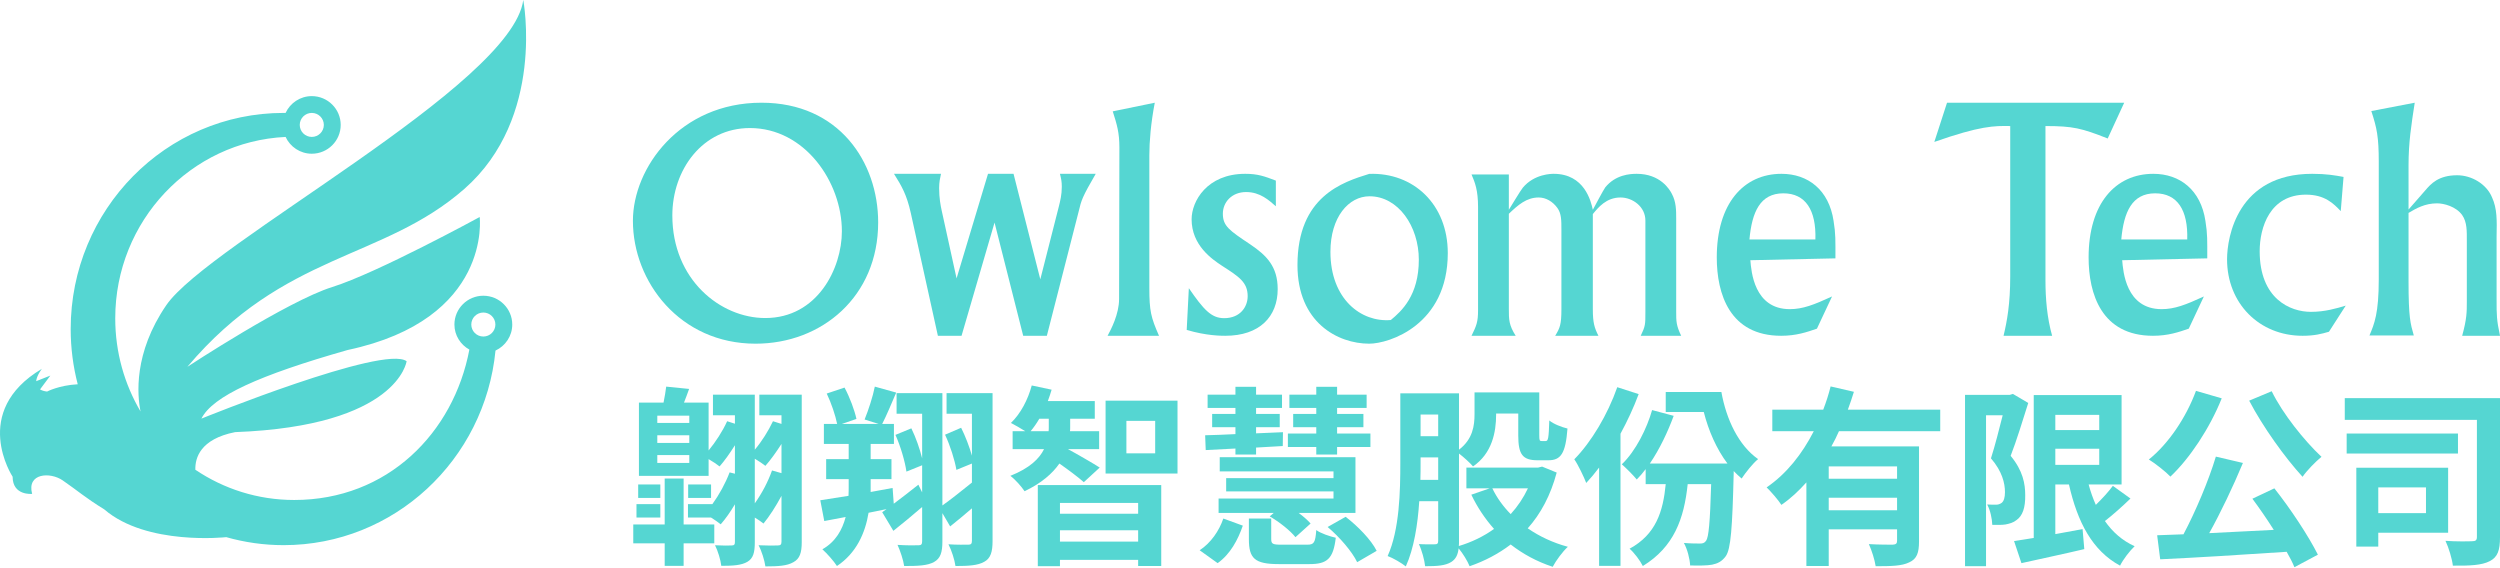
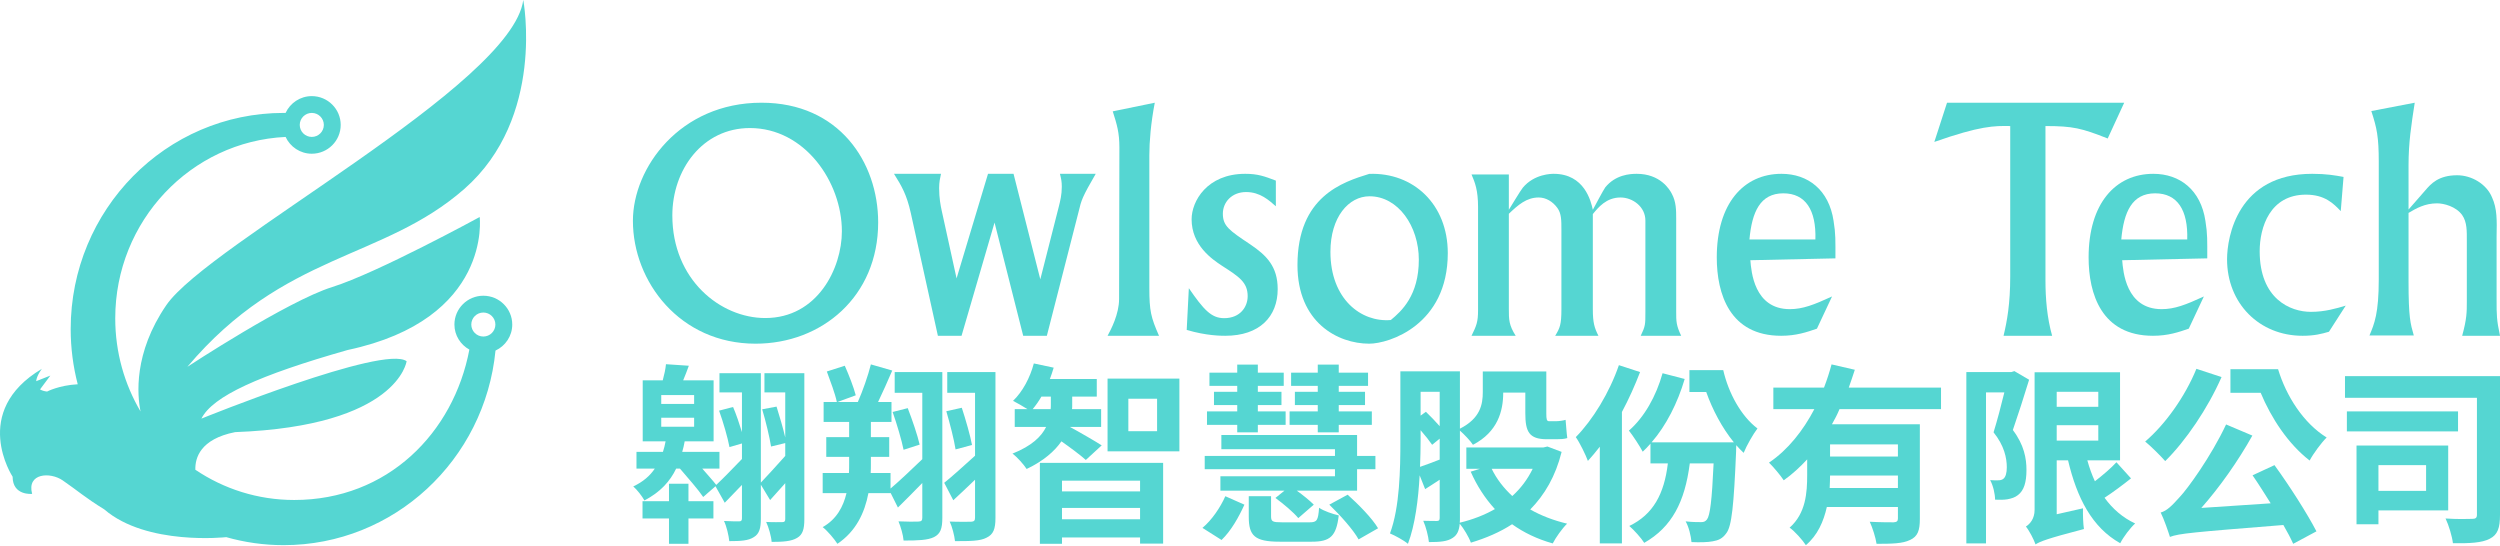
- <svg xmlns="http://www.w3.org/2000/svg" width="454" height="103" viewBox="0 0 454 103" fill="none">
-   <path fill-rule="evenodd" clip-rule="evenodd" d="M87.774 56.756C88.98 56.756 89.962 57.734 89.962 58.936C89.962 60.137 88.98 61.115 87.774 61.115C86.568 61.115 85.587 60.137 85.587 58.936C85.587 57.734 86.568 56.756 87.774 56.756M56.621 20.506C57.827 20.506 58.809 21.485 58.809 22.686C58.809 23.887 57.827 24.865 56.621 24.865C55.415 24.865 54.434 23.887 54.434 22.686C54.434 21.485 55.415 20.506 56.621 20.506M87.774 53.705C84.879 53.705 82.523 56.052 82.523 58.936C82.523 60.899 83.627 62.592 85.237 63.487C82.373 78.608 70.396 90.797 53.428 90.797C46.79 90.797 40.62 88.773 35.476 85.306C35.412 83.179 36.353 79.732 42.7 78.474C72.309 77.365 73.84 65.598 73.84 65.598C69.756 62.547 36.575 76.023 36.575 76.023C38.617 71.955 47.039 68.141 63.12 63.564C89.41 57.971 87.112 39.41 87.112 39.41C87.112 39.41 68.48 49.58 60.34 52.123C52.201 54.666 34.022 66.616 34.022 66.616C51.634 45.766 69.501 47.292 84.305 34.324C99.109 21.357 95.025 0 95.025 0C92.983 15.51 37.851 44.24 30.194 55.428C24.233 64.136 24.923 71.765 25.521 74.719C22.607 69.774 20.928 63.993 20.928 57.812C20.928 40.127 34.642 25.695 51.864 24.867C52.697 26.661 54.51 27.916 56.621 27.916C59.516 27.916 61.871 25.57 61.871 22.686C61.871 19.802 59.516 17.455 56.621 17.455C54.51 17.455 52.699 18.71 51.864 20.504C51.75 20.505 51.644 20.505 51.505 20.505C30.149 20.505 12.836 38.076 12.836 59.752C12.836 63.221 13.284 66.582 14.116 69.784C10.688 69.966 8.546 71.109 8.546 71.109C7.981 71.041 7.575 70.899 7.271 70.716L9.144 68.205L6.564 69.226C6.69 68.13 7.609 66.976 7.609 66.976C-5.484 74.761 2.292 86.57 2.292 86.57C2.292 90.067 5.833 89.686 5.833 89.686C4.833 85.896 9.124 85.678 11.384 87.238C14.216 89.192 15.358 90.29 18.946 92.514C26.631 99.135 41.056 97.549 41.056 97.549V97.538C44.381 98.483 47.883 99 51.505 99C71.561 99 88.048 83.503 89.983 63.665C91.774 62.83 93.025 61.031 93.025 58.936C93.025 56.052 90.669 53.705 87.774 53.705" fill="#55D6D2" />
-   <path fill-rule="evenodd" clip-rule="evenodd" d="M138.967 57.755C148.454 57.755 152.885 48.728 152.885 42C152.885 33.029 146.126 23.253 136.183 23.253C127.606 23.253 122.096 30.786 122.096 39.123C122.096 50.797 130.843 57.755 138.967 57.755M138.284 18.652C152.374 18.652 159.475 29.463 159.475 40.39C159.475 53.845 149.249 62.413 137.206 62.413C123.458 62.413 114.937 51.143 114.937 40.102C114.937 30.497 123.458 18.652 138.284 18.652" fill="#55D6D2" />
+ <svg xmlns="http://www.w3.org/2000/svg" width="454" height="99" viewBox="0 0 454 99" fill="none">
+   <path fill-rule="evenodd" clip-rule="evenodd" d="M87.774 56.756C88.98 56.756 89.962 57.734 89.962 58.936C89.962 60.137 88.98 61.115 87.774 61.115C86.568 61.115 85.587 60.137 85.587 58.936C85.587 57.734 86.568 56.756 87.774 56.756ZM56.621 20.506C57.827 20.506 58.809 21.485 58.809 22.686C58.809 23.887 57.827 24.865 56.621 24.865C55.415 24.865 54.434 23.887 54.434 22.686C54.434 21.485 55.415 20.506 56.621 20.506ZM87.774 53.705C84.879 53.705 82.523 56.052 82.523 58.936C82.523 60.899 83.627 62.592 85.237 63.487C82.373 78.608 70.396 90.797 53.428 90.797C46.79 90.797 40.62 88.773 35.476 85.306C35.412 83.179 36.353 79.732 42.7 78.474C72.309 77.365 73.84 65.598 73.84 65.598C69.756 62.547 36.575 76.023 36.575 76.023C38.617 71.955 47.039 68.141 63.12 63.564C89.41 57.971 87.112 39.41 87.112 39.41C87.112 39.41 68.48 49.58 60.34 52.123C52.201 54.666 34.022 66.616 34.022 66.616C51.634 45.766 69.501 47.292 84.305 34.324C99.109 21.357 95.025 0 95.025 0C92.983 15.51 37.851 44.24 30.194 55.428C24.233 64.136 24.923 71.765 25.521 74.719C22.607 69.774 20.928 63.993 20.928 57.812C20.928 40.127 34.642 25.695 51.864 24.867C52.697 26.661 54.51 27.916 56.621 27.916C59.516 27.916 61.871 25.57 61.871 22.686C61.871 19.802 59.516 17.455 56.621 17.455C54.51 17.455 52.699 18.71 51.864 20.504C51.75 20.505 51.644 20.505 51.505 20.505C30.149 20.505 12.836 38.076 12.836 59.752C12.836 63.221 13.284 66.582 14.116 69.784C10.688 69.966 8.546 71.109 8.546 71.109C7.981 71.041 7.575 70.899 7.271 70.716L9.144 68.205L6.564 69.226C6.69 68.13 7.609 66.976 7.609 66.976C-5.484 74.761 2.292 86.57 2.292 86.57C2.292 90.067 5.833 89.686 5.833 89.686C4.833 85.896 9.124 85.678 11.384 87.238C14.216 89.192 15.358 90.29 18.946 92.514C26.631 99.135 41.056 97.549 41.056 97.549V97.538C44.381 98.483 47.883 99 51.505 99C71.561 99 88.048 83.503 89.983 63.665C91.774 62.83 93.025 61.031 93.025 58.936C93.025 56.052 90.669 53.705 87.774 53.705Z" fill="#55D6D2" />
+   <path fill-rule="evenodd" clip-rule="evenodd" d="M138.967 57.755C148.454 57.755 152.885 48.728 152.885 42C152.885 33.029 146.126 23.253 136.183 23.253C127.606 23.253 122.096 30.786 122.096 39.123C122.096 50.797 130.843 57.755 138.967 57.755ZM138.284 18.652C152.374 18.652 159.475 29.463 159.475 40.39C159.475 53.845 149.249 62.413 137.206 62.413C123.458 62.413 114.937 51.143 114.937 40.102C114.937 30.497 123.458 18.652 138.284 18.652Z" fill="#55D6D2" />
  <path fill-rule="evenodd" clip-rule="evenodd" d="M170.885 31.565C170.716 32.35 170.545 33.078 170.545 34.143C170.545 35.992 170.829 37.391 170.998 38.176L173.713 50.557L179.423 31.565H184.059L188.92 50.725L192.256 37.615C192.539 36.497 192.822 35.376 192.822 33.919C192.822 32.966 192.709 32.462 192.483 31.565H198.984C196.554 35.768 196.384 36.272 195.874 38.456L190.109 60.978H185.812L180.61 40.418L174.617 60.978H170.32L165.4 38.681C164.666 35.376 163.762 33.807 162.348 31.565H170.885Z" fill="#55D6D2" />
  <path fill-rule="evenodd" clip-rule="evenodd" d="M209.708 18.652C208.995 22.352 208.72 25.716 208.72 28.182V52.288C208.72 56.436 208.995 57.614 210.478 60.978H201.139C201.744 59.857 203.226 57.052 203.226 54.306L203.281 26.78C203.281 24.089 202.843 22.632 202.074 20.222L209.708 18.652Z" fill="#55D6D2" />
  <path fill-rule="evenodd" clip-rule="evenodd" d="M231.695 37.459C230.471 36.393 228.857 34.876 226.299 34.876C223.683 34.876 222.07 36.73 222.07 38.806C222.07 41.051 223.239 41.838 227.021 44.363C230.026 46.385 232.029 48.404 232.029 52.502C232.029 57.497 228.746 60.978 222.516 60.978C221.792 60.978 219.067 60.978 215.506 59.911L215.894 52.334C218.565 56.207 219.956 57.779 222.294 57.779C225.297 57.779 226.577 55.646 226.577 53.794C226.577 51.266 225.019 50.258 221.959 48.293C220.067 47.058 216.396 44.532 216.396 39.816C216.396 36.56 219.177 31.565 226.132 31.565C228.413 31.565 229.637 32.014 231.695 32.801V37.459Z" fill="#55D6D2" />
-   <path fill-rule="evenodd" clip-rule="evenodd" d="M257.659 47.166C257.659 41.09 253.911 35.645 248.709 35.645C244.906 35.645 241.606 39.429 241.606 45.734C241.606 54.332 247.199 58.574 252.569 58.115C254.527 56.51 257.659 53.645 257.659 47.166M262.918 45.963C262.918 59.031 252.233 62.413 248.654 62.413C242.949 62.413 235.62 58.574 235.62 48.141C235.62 35.645 243.844 33.066 248.654 31.576C256.653 31.288 262.918 37.078 262.918 45.963" fill="#55D6D2" />
+   <path fill-rule="evenodd" clip-rule="evenodd" d="M257.659 47.166C257.659 41.09 253.911 35.645 248.709 35.645C244.906 35.645 241.606 39.429 241.606 45.734C241.606 54.332 247.199 58.574 252.569 58.115C254.527 56.51 257.659 53.645 257.659 47.166ZM262.918 45.963C262.918 59.031 252.233 62.413 248.654 62.413C242.949 62.413 235.62 58.574 235.62 48.141C235.62 35.645 243.844 33.066 248.654 31.576C256.653 31.288 262.918 37.078 262.918 45.963Z" fill="#55D6D2" />
  <path fill-rule="evenodd" clip-rule="evenodd" d="M274.006 31.677V38.096C274.402 37.481 276.096 34.635 276.549 34.076C278.639 31.565 281.801 31.565 282.141 31.565C287.733 31.565 288.919 36.533 289.258 38.096C289.597 37.481 291.122 34.58 291.517 34.022C293.381 31.733 295.98 31.565 297.223 31.565C301.515 31.565 303.21 34.412 303.605 35.193C304.396 36.644 304.396 38.207 304.396 39.658V56.625C304.396 58.355 304.396 59.08 305.301 60.978H297.957C298.803 59.193 298.803 58.968 298.803 56.625V40.049C298.803 37.538 296.488 35.863 294.285 35.863C291.686 35.863 290.219 37.704 289.258 38.876V56.177C289.258 58.578 289.54 59.527 290.275 60.978H282.423C283.27 59.583 283.552 58.968 283.552 56.177V41.723C283.552 39.992 283.552 38.766 282.818 37.76C281.971 36.59 280.728 35.863 279.429 35.863C277.226 35.863 275.701 37.203 274.006 38.821V56.122C274.006 58.02 274.006 59.024 275.249 60.978H267.228C268.132 59.136 268.415 58.466 268.415 56.345V37.593C268.415 34.524 267.85 33.128 267.228 31.677H274.006Z" fill="#55D6D2" />
  <path fill-rule="evenodd" clip-rule="evenodd" d="M329.676 43.488C329.843 38.146 327.885 35.108 323.854 35.108C319.657 35.108 318.146 38.483 317.699 43.488H329.676ZM329.955 59.685C328.164 60.303 326.205 60.978 323.463 60.978C314.117 60.978 311.766 53.386 311.766 46.749C311.766 36.964 316.634 31.565 323.519 31.565C328.333 31.565 332.138 34.489 332.977 40.114C333.369 42.477 333.314 43.713 333.314 46.919L317.866 47.256C318.033 49.281 318.537 56.142 325.029 56.142C327.381 56.142 329.395 55.355 332.699 53.836L329.955 59.685Z" fill="#55D6D2" />
  <path fill-rule="evenodd" clip-rule="evenodd" d="M385.756 18.652L382.758 25.151C378.03 23.286 376.473 22.891 371.456 22.891V50.863C371.456 54.253 371.745 57.7 372.667 60.978H363.846C364.48 58.322 365.057 55.214 365.057 50.185V22.891C362.173 22.836 359.638 22.836 351.275 25.773L353.581 18.652H385.756Z" fill="#55D6D2" />
  <path fill-rule="evenodd" clip-rule="evenodd" d="M397.201 43.488C397.368 38.146 395.411 35.108 391.379 35.108C387.182 35.108 385.672 38.483 385.224 43.488H397.201ZM397.48 59.685C395.69 60.303 393.73 60.978 390.989 60.978C381.643 60.978 379.291 53.386 379.291 46.749C379.291 36.964 384.159 31.565 391.045 31.565C395.858 31.565 399.664 34.489 400.503 40.114C400.894 42.477 400.839 43.713 400.839 46.919L385.391 47.256C385.559 49.281 386.062 56.142 392.555 56.142C394.906 56.142 396.921 55.355 400.224 53.836L397.48 59.685Z" fill="#55D6D2" />
  <path fill-rule="evenodd" clip-rule="evenodd" d="M425.081 38.34C423.783 36.985 422.205 35.348 418.763 35.348C412.219 35.348 410.358 41.276 410.358 45.621C410.358 54.26 415.885 56.632 419.665 56.632C422.205 56.632 424.291 56.01 425.984 55.502L422.938 60.245C421.583 60.64 420.286 60.978 418.143 60.978C410.301 60.978 404.434 55.108 404.434 47.089C404.434 43.025 406.352 31.565 419.892 31.565C422.485 31.565 424.066 31.848 425.588 32.13L425.081 38.34Z" fill="#55D6D2" />
  <path fill-rule="evenodd" clip-rule="evenodd" d="M438.515 18.652C437.896 22.689 437.39 25.828 437.39 30.033V38.05L440.43 34.574C441.444 33.396 442.794 31.827 446.23 31.827C448.821 31.827 451.523 33.396 452.537 35.806C453.494 37.882 453.439 40.011 453.381 42.927V54.363C453.381 57.278 453.381 58.063 454 60.978H447.131C447.975 57.894 447.975 56.66 447.975 54.81V43.768C447.975 41.973 448.032 40.349 447.131 39.058C446.006 37.489 443.809 36.928 442.569 36.928C440.373 36.928 438.798 37.825 437.39 38.666V51.056C437.39 57.671 437.726 58.735 438.345 60.922H430.294C431.194 58.791 431.983 56.885 431.983 50.72V29.416C431.983 24.877 431.646 23.25 430.631 20.167L438.515 18.652Z" fill="#55D6D2" />
-   <path d="M119.916 87.984H115.894V90.429H119.916V87.984ZM119.916 91.546H115.584V93.99H119.916V91.546ZM124.145 86.902H120.707V95.248H115V98.67H120.707V102.756H124.145V98.67H129.714V95.248H124.145V86.902ZM140.199 85.435C139.477 87.495 138.343 89.625 137.071 91.406V83.305C137.793 83.724 138.549 84.248 138.996 84.597C139.924 83.549 140.955 82.118 141.918 80.616V85.924L140.199 85.435ZM125.176 76.809H119.366V75.483H125.176V76.809ZM125.176 80.441H119.366V79.044H125.176V80.441ZM125.176 84.073H119.366V82.641H125.176V84.073ZM145.596 71.676H137.896V75.413H141.918V76.984L140.371 76.495C139.546 78.241 138.343 80.162 137.071 81.663V71.676H129.473V75.413H133.461V76.949L132.051 76.495C131.226 78.311 129.954 80.267 128.682 81.803V73.108H124.213C124.523 72.34 124.832 71.502 125.141 70.629L120.982 70.21C120.879 71.048 120.707 72.095 120.5 73.108H116.031V86.413H128.682V83.375C129.404 83.794 130.195 84.317 130.676 84.702C131.57 83.689 132.533 82.327 133.461 80.86V86.029L132.498 85.784C131.742 87.775 130.608 89.835 129.37 91.546H124.935V93.99H129.129C129.782 94.409 130.47 94.864 130.883 95.213C131.742 94.235 132.636 92.978 133.461 91.581V98.425C133.461 98.879 133.323 99.054 132.876 99.054C132.498 99.089 131.158 99.089 129.851 99.019C130.367 100.032 130.883 101.743 130.986 102.756C133.152 102.756 134.664 102.651 135.73 102.022C136.796 101.394 137.071 100.311 137.071 98.495V93.99C137.689 94.375 138.274 94.759 138.652 95.073C139.718 93.781 140.887 91.965 141.918 90.044V98.356C141.918 98.879 141.746 99.054 141.265 99.054C140.783 99.089 139.236 99.089 137.758 99.019C138.308 100.032 138.858 101.813 138.996 102.86C141.333 102.86 142.949 102.756 144.084 102.092C145.253 101.463 145.596 100.346 145.596 98.46V71.676ZM124.97 87.984V90.429H129.129V87.984H124.97Z" fill="#55D6D2" />
-   <path d="M180.249 71.397H171.895V75.133H176.502V82.746C176.055 81.175 175.333 79.254 174.542 77.683L171.62 78.94C172.549 80.895 173.408 83.619 173.683 85.33L176.502 84.178V87.635C174.508 89.241 172.617 90.743 171.139 91.79V71.397H162.82V75.133H167.461V83.235C167.048 81.559 166.326 79.463 165.501 77.787L162.613 78.975C163.542 81.035 164.367 83.864 164.607 85.644L167.461 84.492V89.416L166.773 88.019C165.226 89.241 163.679 90.463 162.304 91.476L162.098 88.613L158.11 89.346C158.11 88.962 158.11 88.613 158.11 88.263V87.006H161.891V83.375H158.11V80.616H162.338V76.984H160.207C160.963 75.517 161.857 73.387 162.751 71.292L158.866 70.21C158.522 71.99 157.697 74.505 157.01 76.181L159.554 76.984H152.884L155.531 76.076C155.188 74.505 154.328 72.165 153.366 70.384L150.134 71.467C150.959 73.178 151.716 75.448 152.025 76.984H149.618V80.616H154.122V83.375H150.031V87.006H154.122V88.263C154.122 88.822 154.122 89.416 154.088 90.044C152.162 90.359 150.409 90.638 148.965 90.848L149.687 94.619L153.572 93.886C152.953 96.225 151.75 98.391 149.343 99.752C150.169 100.486 151.441 101.917 151.991 102.79C155.497 100.451 157.113 96.854 157.732 93.118C158.832 92.908 159.897 92.663 160.998 92.454L160.207 93.013L162.235 96.4C163.851 95.108 165.742 93.571 167.461 92.07V98.286C167.461 98.844 167.289 99.019 166.842 99.019C166.292 99.054 164.573 99.054 162.991 98.949C163.473 99.997 164.057 101.743 164.195 102.79C166.739 102.79 168.423 102.721 169.626 102.057C170.795 101.394 171.139 100.311 171.139 98.321V93.187L172.549 95.597C173.786 94.619 175.161 93.467 176.502 92.314V98.216C176.502 98.74 176.33 98.914 175.849 98.914C175.333 98.914 173.752 98.949 172.239 98.844C172.789 99.892 173.374 101.708 173.511 102.79C175.918 102.79 177.568 102.686 178.737 102.022C179.905 101.394 180.249 100.206 180.249 98.251V71.397Z" fill="#55D6D2" />
-   <path d="M187.159 78.311C187.709 77.648 188.259 76.879 188.74 76.041H190.459V77.543C190.459 77.787 190.459 78.032 190.425 78.311H187.159ZM199.707 84.911C198.813 84.317 195.375 82.327 193.932 81.559H199.604V78.311H194.31C194.344 78.067 194.344 77.857 194.344 77.613V76.041H198.813V72.829H190.287C190.563 72.13 190.769 71.432 190.975 70.768L187.365 70C186.678 72.584 185.337 75.133 183.584 76.809C184.271 77.159 185.371 77.787 186.197 78.311H183.893V81.559H189.6C188.74 83.305 186.987 85.016 183.481 86.413C184.375 87.076 185.509 88.368 186.059 89.206C189.153 87.74 191.147 85.959 192.385 84.178C193.932 85.26 195.857 86.692 196.819 87.565L199.707 84.911ZM206.686 91.337V93.292H192.488V91.337H206.686ZM192.488 98.356V96.295H206.686V98.356H192.488ZM188.465 102.825H192.488V101.673H206.686V102.79H210.88V88.089H188.465V102.825ZM209.78 82.327H204.554V76.425H209.78V82.327ZM200.773 72.759V85.994H213.836V72.759H200.773Z" fill="#55D6D2" />
-   <path d="M239.035 82.537H242.817V81.175H248.867V78.73H242.817V77.578H247.595V75.168H242.817V74.086H248.18V71.676H242.817V70.244H239.035V71.676H234.154V74.086H239.035V75.168H234.841V77.578H239.035V78.73H233.879V81.175H239.035V82.537ZM246.152 83.025H221.503V85.609H242.164V86.832H222.671V89.241H242.164V90.533H221.296V93.152H231.3L230.578 93.781C232.297 94.759 234.326 96.365 235.254 97.552L238.004 95.073C237.488 94.479 236.698 93.781 235.838 93.152H246.152V83.025ZM218.959 81.733C220.54 81.663 222.362 81.559 224.356 81.454V82.537H228.103V81.279L232.95 81L232.985 78.486L228.103 78.695V77.578H232.4V75.168H228.103V74.086H232.813V71.676H228.103V70.244H224.356V71.676H219.302V74.086H224.356V75.168H220.127V77.578H224.356V78.835C222.293 78.94 220.402 79.01 218.855 79.044L218.959 81.733ZM221.124 102.267C223.428 100.625 224.803 98.041 225.697 95.457L222.156 94.165C221.399 96.4 219.887 98.6 217.859 99.927L221.124 102.267ZM232.71 98.914C231.094 98.914 230.853 98.775 230.853 97.867V94.165H226.797V97.902C226.797 101.394 227.828 102.441 232.228 102.441H237.798C240.995 102.441 242.129 101.498 242.576 97.657C241.51 97.413 239.826 96.854 239.035 96.26C238.863 98.565 238.623 98.914 237.385 98.914H232.71ZM241.098 95.702C243.298 97.552 245.567 100.206 246.461 102.092L250.002 100.032C249.005 98.041 246.598 95.562 244.364 93.851L241.098 95.702Z" fill="#55D6D2" />
-   <path d="M277.47 88.683C276.645 90.429 275.613 91.965 274.341 93.362C272.966 91.965 271.832 90.394 271.007 88.683H277.47ZM257.943 87.146C257.977 86.064 257.977 85.016 257.977 84.073V83.06H261.175V87.146H257.943ZM261.175 75.273V79.219H257.977V75.273H261.175ZM280.048 84.737L279.326 84.911H266.297V88.683H270.525L267.191 89.835C268.291 92.14 269.7 94.235 271.316 96.051C269.425 97.413 267.26 98.46 264.922 99.159C264.956 98.879 264.956 98.6 264.956 98.286V82.362C265.816 83.025 267.019 84.108 267.5 84.702C270.972 82.327 271.694 78.451 271.694 75.308V75.098H275.716V79.079C275.716 82.537 276.507 83.584 279.223 83.584H281.183C283.451 83.584 284.311 82.362 284.655 77.822C283.623 77.578 282.076 76.984 281.354 76.356C281.251 79.603 281.148 80.092 280.701 80.092H279.945C279.601 80.092 279.532 79.987 279.532 79.044V71.257H267.775V75.203C267.775 77.298 267.466 79.743 264.956 81.663V71.432H254.299V84.073C254.299 89.171 254.162 96.191 251.996 100.975C252.958 101.324 254.574 102.267 255.296 102.86C256.774 99.613 257.462 95.248 257.737 91.022H261.175V98.216C261.175 98.705 261.003 98.844 260.59 98.844C260.178 98.844 258.906 98.879 257.668 98.809C258.184 99.857 258.699 101.743 258.803 102.825C261.003 102.825 262.481 102.721 263.547 102.057C264.372 101.533 264.75 100.765 264.887 99.578C265.644 100.486 266.503 101.883 266.881 102.825C269.632 101.883 272.141 100.556 274.341 98.879C276.542 100.59 279.085 101.987 281.973 102.93C282.558 101.813 283.795 100.137 284.723 99.298C282.008 98.565 279.567 97.413 277.435 95.946C279.807 93.292 281.595 89.94 282.695 85.819L280.048 84.737Z" fill="#55D6D2" />
-   <path d="M293.696 70.314C291.943 75.308 288.986 80.267 285.892 83.409C286.58 84.387 287.68 86.692 288.058 87.705C288.849 86.867 289.639 85.924 290.396 84.911V102.756H294.28V78.765C295.552 76.425 296.687 73.981 297.581 71.571L293.696 70.314ZM302.497 71.187V74.819H309.407C310.266 78.206 311.71 81.524 313.704 84.178H299.609C301.397 81.559 302.875 78.416 303.941 75.517L300.022 74.47C299.093 77.752 297.065 81.908 294.521 84.317C295.312 85.016 296.584 86.273 297.237 87.076C297.787 86.517 298.337 85.889 298.853 85.191V87.914H302.497C302.016 92.873 300.744 97.029 295.931 99.648C296.756 100.346 297.856 101.813 298.337 102.79C303.975 99.333 305.831 94.235 306.485 87.914H310.747C310.541 94.898 310.301 97.552 309.819 98.216C309.51 98.635 309.2 98.705 308.719 98.705C308.135 98.705 307.035 98.705 305.797 98.6C306.416 99.718 306.863 101.429 306.932 102.686C308.513 102.721 309.991 102.721 310.919 102.546C311.916 102.337 312.673 101.987 313.395 101.01C314.323 99.718 314.598 95.841 314.838 85.924V85.54C315.32 86.029 315.767 86.483 316.282 86.902C316.97 85.854 318.345 84.108 319.273 83.375C315.732 80.895 313.498 76.181 312.604 71.187H302.497Z" fill="#55D6D2" />
-   <path d="M344.507 86.936H332.096V84.702H344.507V86.936ZM332.096 92.663V90.394H344.507V92.663H332.096ZM352.345 78.311V74.4H335.568C335.981 73.317 336.325 72.235 336.668 71.152L332.44 70.175C332.096 71.571 331.649 72.968 331.099 74.4H321.852V78.311H329.38C327.318 82.362 324.464 86.029 320.82 88.508C321.611 89.276 322.917 90.778 323.502 91.686C325.186 90.533 326.664 89.136 328.04 87.6V102.79H332.096V96.121H344.507V98.216C344.507 98.705 344.3 98.879 343.716 98.914C343.131 98.914 341.138 98.914 339.384 98.809C339.9 99.927 340.45 101.673 340.622 102.825C343.406 102.825 345.366 102.79 346.707 102.127C348.116 101.498 348.494 100.381 348.494 98.321V81.07H332.577C333.093 80.162 333.54 79.254 333.953 78.311H352.345Z" fill="#55D6D2" />
-   <path d="M365.546 71.537L364.961 71.711H356.848V102.825H360.664V75.413H363.689C363.071 77.857 362.28 81 361.558 83.235C363.586 85.575 364.102 87.74 364.102 89.381C364.102 90.359 363.896 91.022 363.483 91.337C363.174 91.546 362.864 91.651 362.486 91.651C362.039 91.651 361.524 91.651 360.87 91.616C361.455 92.663 361.764 94.27 361.799 95.317C362.658 95.317 363.483 95.352 364.171 95.248C364.927 95.108 365.649 94.898 366.199 94.444C367.299 93.676 367.815 92.21 367.78 89.905C367.78 87.879 367.368 85.47 365.133 82.781C366.199 80.057 367.368 76.216 368.33 73.178L365.546 71.537ZM373.246 81.489H381.222V84.422H373.246V81.489ZM381.222 75.343V78.102H373.246V75.343H381.222ZM383.697 88.229C382.907 89.311 381.738 90.568 380.603 91.686C380.088 90.533 379.641 89.276 379.297 87.984H385.279V71.746H369.327V97.692C367.987 97.902 366.783 98.111 365.752 98.251L367.093 102.267C370.324 101.533 374.553 100.66 378.506 99.718L378.197 96.086C376.547 96.4 374.862 96.714 373.246 96.994V87.984H375.722C377.269 94.794 379.95 99.997 385.004 102.721C385.554 101.603 386.757 100.032 387.651 99.194C385.416 98.181 383.629 96.609 382.253 94.619C383.732 93.467 385.416 91.965 386.894 90.533L383.697 88.229Z" fill="#55D6D2" />
-   <path d="M408.449 72.759C410.959 77.543 414.912 83.06 418.144 86.587C418.935 85.435 420.516 83.829 421.582 82.956C418.453 80.022 414.534 75.133 412.54 71.048L408.449 72.759ZM398.789 70.978C397.002 75.832 393.77 80.616 390.229 83.444C391.329 84.108 393.323 85.679 394.148 86.552C397.655 83.235 401.264 77.822 403.465 72.34L398.789 70.978ZM409.034 90.568C410.306 92.279 411.681 94.27 412.918 96.225C408.931 96.435 404.908 96.644 401.196 96.819C403.293 93.048 405.527 88.368 407.315 84.073L402.399 82.921C401.092 87.286 398.72 92.873 396.52 97.029L391.742 97.203L392.292 101.568C398.342 101.289 407.005 100.765 415.256 100.206C415.841 101.219 416.322 102.162 416.666 103L420.928 100.73C419.244 97.378 416.012 92.454 413.022 88.683L409.034 90.568Z" fill="#55D6D2" />
-   <path d="M440.558 88.508V93.187H431.895V88.508H440.558ZM444.58 96.749V84.946H427.907V99.263H431.895V96.749H444.58ZM446.368 78.73H426.154V82.362H446.368V78.73ZM454 72.305H425.81V76.251H449.806V97.517C449.806 98.111 449.565 98.286 448.946 98.286C448.293 98.321 446.024 98.356 444.099 98.216C444.684 99.438 445.302 101.498 445.44 102.721C448.5 102.756 450.7 102.651 452.109 101.917C453.587 101.184 454 99.927 454 97.552V72.305Z" fill="#55D6D2" />
+   <path d="M125.024 87.849H121.488V91.02H116.682V94.156H121.488V98.756H125.024V94.156H129.556V91.02H125.024V87.849ZM120.081 75.862H126.054V77.499H120.081V75.862ZM120.081 71.75H126.054V73.353H120.081V71.75ZM146.068 67.777H138.824V71.262H142.601V79.451C142.223 77.813 141.571 75.583 141.021 73.841L138.412 74.328C139.065 76.489 139.751 79.381 140.026 81.089L142.601 80.462V82.796C140.918 84.678 139.305 86.455 138.172 87.64V67.777H130.654V71.262H134.739V78.475C134.293 77.012 133.709 75.269 133.126 73.91L130.585 74.572C131.341 76.663 132.165 79.521 132.474 81.193L134.739 80.531V83.354C132.988 85.166 131.306 86.908 130.07 88.058C129.453 87.257 128.457 86.176 127.53 85.096H130.654V82.064H123.891C124.063 81.437 124.235 80.81 124.338 80.148H129.59V69.067H124.063C124.406 68.265 124.749 67.359 125.093 66.418L120.939 66.139C120.87 66.976 120.63 68.056 120.355 69.067H116.716V80.148H120.87C120.767 80.775 120.596 81.402 120.39 82.064H115.584V85.096H118.914C118.055 86.385 116.785 87.501 115 88.337C115.687 88.929 116.613 90.114 117.025 90.881C119.909 89.382 121.694 87.396 122.793 85.096H123.479C124.921 86.769 126.809 88.929 127.702 90.253L129.933 88.302L131.615 91.299C132.611 90.288 133.675 89.173 134.739 88.058V94.121C134.739 94.54 134.602 94.679 134.224 94.679C133.812 94.679 132.611 94.679 131.478 94.609C131.959 95.585 132.336 97.293 132.439 98.268C134.465 98.268 135.906 98.198 136.902 97.536C137.898 96.944 138.172 95.899 138.172 94.191V88.023L139.854 90.811C140.713 89.835 141.674 88.79 142.601 87.745V94.261C142.601 94.679 142.463 94.818 142.051 94.818C141.639 94.818 140.369 94.853 139.133 94.784C139.58 95.724 140.06 97.397 140.129 98.408C142.223 98.408 143.733 98.303 144.763 97.676C145.793 97.083 146.068 96.038 146.068 94.296V67.777Z" fill="#55D6D2" />
+   <path d="M171.128 67.568H162.477V71.332H167.489V83.389C165.395 85.41 163.198 87.466 161.722 88.72V85.898H158.117C158.152 85.34 158.152 84.817 158.152 84.295V82.97H161.482V79.381H158.152V76.628H161.894V73.004H159.456C160.28 71.262 161.207 69.241 162.031 67.289L158.152 66.174C157.637 68.23 156.676 70.983 155.783 73.004H152.075L155.405 71.785C155.028 70.321 154.17 68.126 153.414 66.418L150.153 67.464C150.805 69.241 151.663 71.506 151.972 73.004H149.569V76.628H154.204V79.381H150.05V82.97H154.204V84.295C154.204 84.782 154.204 85.34 154.17 85.898H149.398V89.556H153.723C153.14 91.996 151.938 94.296 149.398 95.724C150.29 96.421 151.492 97.85 152.075 98.756C155.44 96.491 157.019 93.146 157.705 89.556H161.722V89.487L163.061 92.17C164.468 90.811 165.979 89.243 167.489 87.71V94.017C167.489 94.54 167.318 94.679 166.837 94.714C166.322 94.749 164.64 94.749 163.164 94.679C163.576 95.655 164.022 97.188 164.091 98.164C166.734 98.164 168.485 98.094 169.618 97.536C170.785 96.944 171.128 96.003 171.128 94.017V67.568ZM162.1 74.816C162.889 77.046 163.747 79.974 164.091 81.681L167.009 80.74C166.631 79.068 165.67 76.245 164.846 74.119L162.1 74.816ZM180.775 67.568H172.021V71.332H177.067V82.761C174.939 84.678 172.879 86.56 171.471 87.675L173.119 90.846C174.321 89.731 175.694 88.441 177.067 87.117V94.017C177.067 94.54 176.895 94.714 176.346 94.749C175.831 94.749 174.046 94.784 172.467 94.714C172.913 95.655 173.325 97.258 173.428 98.268C176.14 98.268 177.994 98.268 179.161 97.641C180.397 97.049 180.775 96.073 180.775 94.052V67.568ZM171.849 74.677C172.501 76.907 173.257 79.834 173.531 81.611L176.518 80.81C176.209 79.137 175.385 76.245 174.664 74.05L171.849 74.677Z" fill="#55D6D2" />
+   <path d="M187.537 74.294C188.087 73.632 188.636 72.865 189.117 72.028H190.833V73.527C190.833 73.771 190.833 74.015 190.799 74.294H187.537ZM200.068 80.88C199.175 80.287 195.742 78.301 194.3 77.534H199.965V74.294H194.678C194.712 74.05 194.712 73.841 194.712 73.597V72.028H199.175V68.823H190.661C190.936 68.126 191.142 67.429 191.348 66.767L187.743 66C187.057 68.579 185.718 71.123 183.967 72.795C184.654 73.144 185.752 73.771 186.576 74.294H184.276V77.534H189.975C189.117 79.277 187.366 80.984 183.864 82.378C184.757 83.04 185.89 84.329 186.439 85.166C189.529 83.702 191.52 81.925 192.755 80.148C194.3 81.228 196.223 82.657 197.184 83.528L200.068 80.88ZM207.036 87.291V89.243H192.858V87.291H207.036ZM192.858 94.296V92.24H207.036V94.296H192.858ZM188.842 98.756H192.858V97.606H207.036V98.721H211.225V84.051H188.842V98.756ZM210.126 78.301H204.908V72.412H210.126V78.301ZM201.132 68.753V81.96H214.177V68.753H201.132Z" fill="#55D6D2" />
+   <path d="M239.306 78.51H243.116V77.151H249.124V74.712H243.116V73.562H247.888V71.157H243.116V70.077H248.437V67.673H243.116V66.209H239.306V67.673H234.465V70.077H239.306V71.157H235.152V73.562H239.306V74.712H234.191V77.151H239.306V78.51ZM224.682 78.51H228.423V77.151H233.47V74.712H228.423V73.562H232.715V71.157H228.423V70.077H233.126V67.673H228.423V66.209H224.682V67.673H219.635V70.077H224.682V71.157H220.459V73.562H224.682V74.712H219.189V77.151H224.682V78.51ZM242.43 86.49H221.626V89.103H233.264L231.616 90.428C233.092 91.508 234.912 93.041 235.77 94.087L238.585 91.647C237.864 90.915 236.662 89.94 235.495 89.103H246.446V85.201H249.776V82.796H246.446V78.998H221.798V81.577H242.43V82.796H218.777V85.201H242.43V86.49ZM221.832 98.059C223.583 96.386 224.99 93.843 225.986 91.647L222.519 90.114C221.626 92.135 220.081 94.435 218.365 95.864L221.832 98.059ZM232.818 94.853C231.101 94.853 230.826 94.714 230.826 93.773V90.114H226.776V93.843C226.776 97.293 227.84 98.373 232.406 98.373H238.207C241.537 98.373 242.67 97.432 243.116 93.599C242.052 93.355 240.37 92.797 239.546 92.205C239.374 94.505 239.168 94.853 237.83 94.853H232.818ZM241.4 91.647C243.391 93.564 245.76 96.212 246.721 97.955L250.257 95.933C249.193 94.121 246.686 91.578 244.73 89.835L241.4 91.647Z" fill="#55D6D2" />
+   <path d="M278.338 85.131C277.411 87.047 276.141 88.72 274.63 90.079C273.086 88.65 271.781 86.978 270.889 85.131H278.338ZM257.981 78.127C258.839 79.102 259.629 80.113 260.075 80.775L261.448 79.66V83.458C260.109 83.981 258.908 84.434 257.878 84.782C257.946 83.11 257.981 81.472 257.981 80.043V78.127ZM261.448 71.157V77.395C260.693 76.524 259.766 75.583 258.942 74.781L257.981 75.478V71.157H261.448ZM281.016 81.089L280.26 81.263H266.288V85.131H268.76L267.078 85.654C268.211 88.232 269.687 90.497 271.472 92.449C269.584 93.529 267.421 94.365 265.087 94.923C265.121 94.679 265.121 94.4 265.121 94.121V78.196C265.876 78.859 267.078 80.113 267.49 80.775C271.987 78.44 272.983 74.642 272.983 71.332V71.297H276.999V75.025C276.999 78.371 277.651 79.764 280.913 79.764H282.663C283.35 79.764 284.105 79.73 284.62 79.555C284.483 78.615 284.414 77.255 284.311 76.245C283.865 76.384 283.075 76.489 282.629 76.489H281.29C280.878 76.489 280.81 76.106 280.81 75.095V67.464H269.275V71.192C269.275 73.457 268.829 75.966 265.121 77.848V67.429H254.308V80.078C254.308 85.131 254.205 92.1 252.419 96.874C253.278 97.223 254.96 98.129 255.681 98.756C256.985 95.341 257.569 90.672 257.809 86.316L258.805 88.825C259.663 88.302 260.521 87.71 261.448 87.117V94.052C261.448 94.47 261.311 94.609 260.933 94.609C260.555 94.609 259.526 94.609 258.461 94.574C258.942 95.62 259.388 97.397 259.491 98.442C261.482 98.442 262.855 98.338 263.817 97.676C264.641 97.153 264.984 96.317 265.087 95.097C265.808 95.968 266.735 97.502 267.112 98.547C269.893 97.711 272.399 96.63 274.596 95.202C276.69 96.7 279.127 97.885 281.977 98.686C282.526 97.606 283.693 95.968 284.586 95.097C282.114 94.505 279.848 93.634 277.892 92.519C280.501 89.87 282.492 86.49 283.59 82.064L281.016 81.089Z" fill="#55D6D2" />
+   <path d="M293.992 66.314C292.276 71.297 289.255 76.245 286.165 79.381C286.886 80.392 287.984 82.657 288.362 83.702C289.083 82.901 289.804 82.064 290.525 81.124V98.686H294.541V74.816C295.811 72.447 296.91 69.972 297.837 67.568L293.992 66.314ZM306.797 67.22V71.192H309.852C310.985 74.398 312.736 77.709 314.864 80.322H299.931C302.574 77.29 304.668 73.144 305.939 68.823L301.922 67.777C300.755 71.959 298.592 75.792 295.811 78.196C296.532 79.102 297.837 81.089 298.317 82.03C298.798 81.577 299.279 81.089 299.725 80.566V84.155H302.883C302.231 89.661 300.24 93.424 295.88 95.515C296.704 96.212 298.111 97.78 298.592 98.582C303.604 95.724 305.973 91.159 306.865 84.155H311.191C310.882 90.95 310.539 93.599 309.989 94.331C309.68 94.714 309.406 94.818 308.925 94.818C308.342 94.818 307.277 94.818 306.11 94.679C306.694 95.69 307.071 97.293 307.174 98.442C308.719 98.512 310.127 98.477 311.019 98.303C312.049 98.129 312.804 97.815 313.491 96.84C314.486 95.585 314.864 91.787 315.276 81.995C315.276 81.716 315.276 81.228 315.31 80.845C315.722 81.333 316.169 81.786 316.649 82.239C317.198 80.88 318.4 78.789 319.155 77.813C316.169 75.548 313.903 71.401 312.942 67.22H306.797Z" fill="#55D6D2" />
+   <path d="M344.662 82.901H332.338V80.705H344.662V82.901ZM332.269 88.616C332.303 87.814 332.338 87.082 332.338 86.351H344.662V88.616H332.269ZM352.489 74.294V70.391H335.736C336.114 69.311 336.491 68.23 336.835 67.15L332.612 66.174C332.235 67.568 331.788 68.962 331.239 70.391H322.039V74.294H329.488C327.463 78.162 324.717 81.681 321.249 84.016C322.039 84.782 323.309 86.281 323.927 87.222C325.506 86.107 326.879 84.817 328.184 83.423V86.246C328.184 89.487 327.943 93.215 324.991 95.829C325.849 96.386 327.394 98.129 327.944 99C330.072 97.223 331.17 94.679 331.754 92.066H344.662V94.156C344.662 94.644 344.456 94.818 343.872 94.853C343.289 94.853 341.298 94.853 339.547 94.749C340.062 95.864 340.611 97.606 340.783 98.756C343.563 98.756 345.52 98.721 346.859 98.059C348.266 97.432 348.644 96.317 348.644 94.261V77.046H332.681C333.196 76.14 333.676 75.234 334.054 74.294H352.489Z" fill="#55D6D2" />
+   <path d="M365.809 67.394L365.259 67.568H357.089V98.686H360.659V71.262H363.989C363.44 73.562 362.685 76.384 362.032 78.51C363.989 80.949 364.435 83.18 364.435 84.887C364.435 85.863 364.229 86.629 363.817 86.943C363.577 87.152 363.234 87.222 362.891 87.222C362.513 87.257 361.998 87.222 361.414 87.187C361.964 88.198 362.307 89.731 362.307 90.741C363.097 90.776 363.92 90.776 364.538 90.672C365.294 90.532 365.946 90.323 366.461 89.905C367.559 89.069 368.006 87.57 368.006 85.34C368.006 83.284 367.594 80.81 365.534 78.092C366.461 75.409 367.594 71.889 368.486 68.962L365.809 67.394ZM373.498 77.221H381.051V80.008H373.498V77.221ZM381.051 71.157V73.875H373.498V71.157H381.051ZM384.346 83.946C383.351 85.026 381.84 86.316 380.433 87.396C379.883 86.211 379.437 84.957 379.06 83.598H384.999V67.603H369.482V92.588C369.482 94.226 368.623 95.167 367.903 95.62C368.486 96.317 369.344 97.955 369.653 98.861C370.477 98.338 371.747 97.815 378.442 96.073C378.304 95.202 378.236 93.494 378.27 92.309L373.498 93.39V83.598H375.558C377.171 90.428 379.918 95.794 385.033 98.651C385.616 97.502 386.852 95.864 387.745 95.062C385.479 94.017 383.625 92.379 382.184 90.393C383.728 89.382 385.513 88.058 386.99 86.873L384.346 83.946Z" fill="#55D6D2" />
+   <path d="M405.047 67.045V71.332H410.539C412.462 75.931 415.517 80.601 419.431 83.632C420.117 82.343 421.593 80.357 422.52 79.451C418.298 76.837 415.174 71.924 413.698 67.045H405.047ZM398.867 66.976C396.808 72.028 393.203 77.081 389.564 80.183C390.594 81.019 392.414 82.831 393.203 83.737C396.911 80.078 400.927 74.189 403.433 68.474L398.867 66.976ZM409.063 86.316C410.127 87.849 411.26 89.661 412.359 91.403L399.76 92.24C403.09 88.476 406.386 83.807 409.029 79.102L404.257 77.081C401.545 82.866 397.254 88.79 395.812 90.288C394.439 91.822 393.512 92.762 392.379 93.076C392.997 94.296 393.787 96.63 394.061 97.502C395.743 96.874 398.078 96.665 414.659 95.341C415.38 96.596 415.998 97.746 416.444 98.756L420.666 96.491C418.984 93.25 415.826 88.302 413.045 84.469L409.063 86.316Z" fill="#55D6D2" />
+   <path d="M440.577 84.469V89.138H431.926V84.469H440.577ZM444.594 92.693V80.915H427.944V95.202H431.926V92.693H444.594ZM446.379 74.712H426.193V78.336H446.379V74.712ZM454 68.3H425.85V72.238H449.812V93.459C449.812 94.052 449.572 94.226 448.954 94.226C448.301 94.261 446.036 94.296 444.113 94.156C444.697 95.376 445.315 97.432 445.452 98.651C448.507 98.686 450.704 98.582 452.112 97.85C453.588 97.118 454 95.864 454 93.494V68.3Z" fill="#55D6D2" />
</svg>
